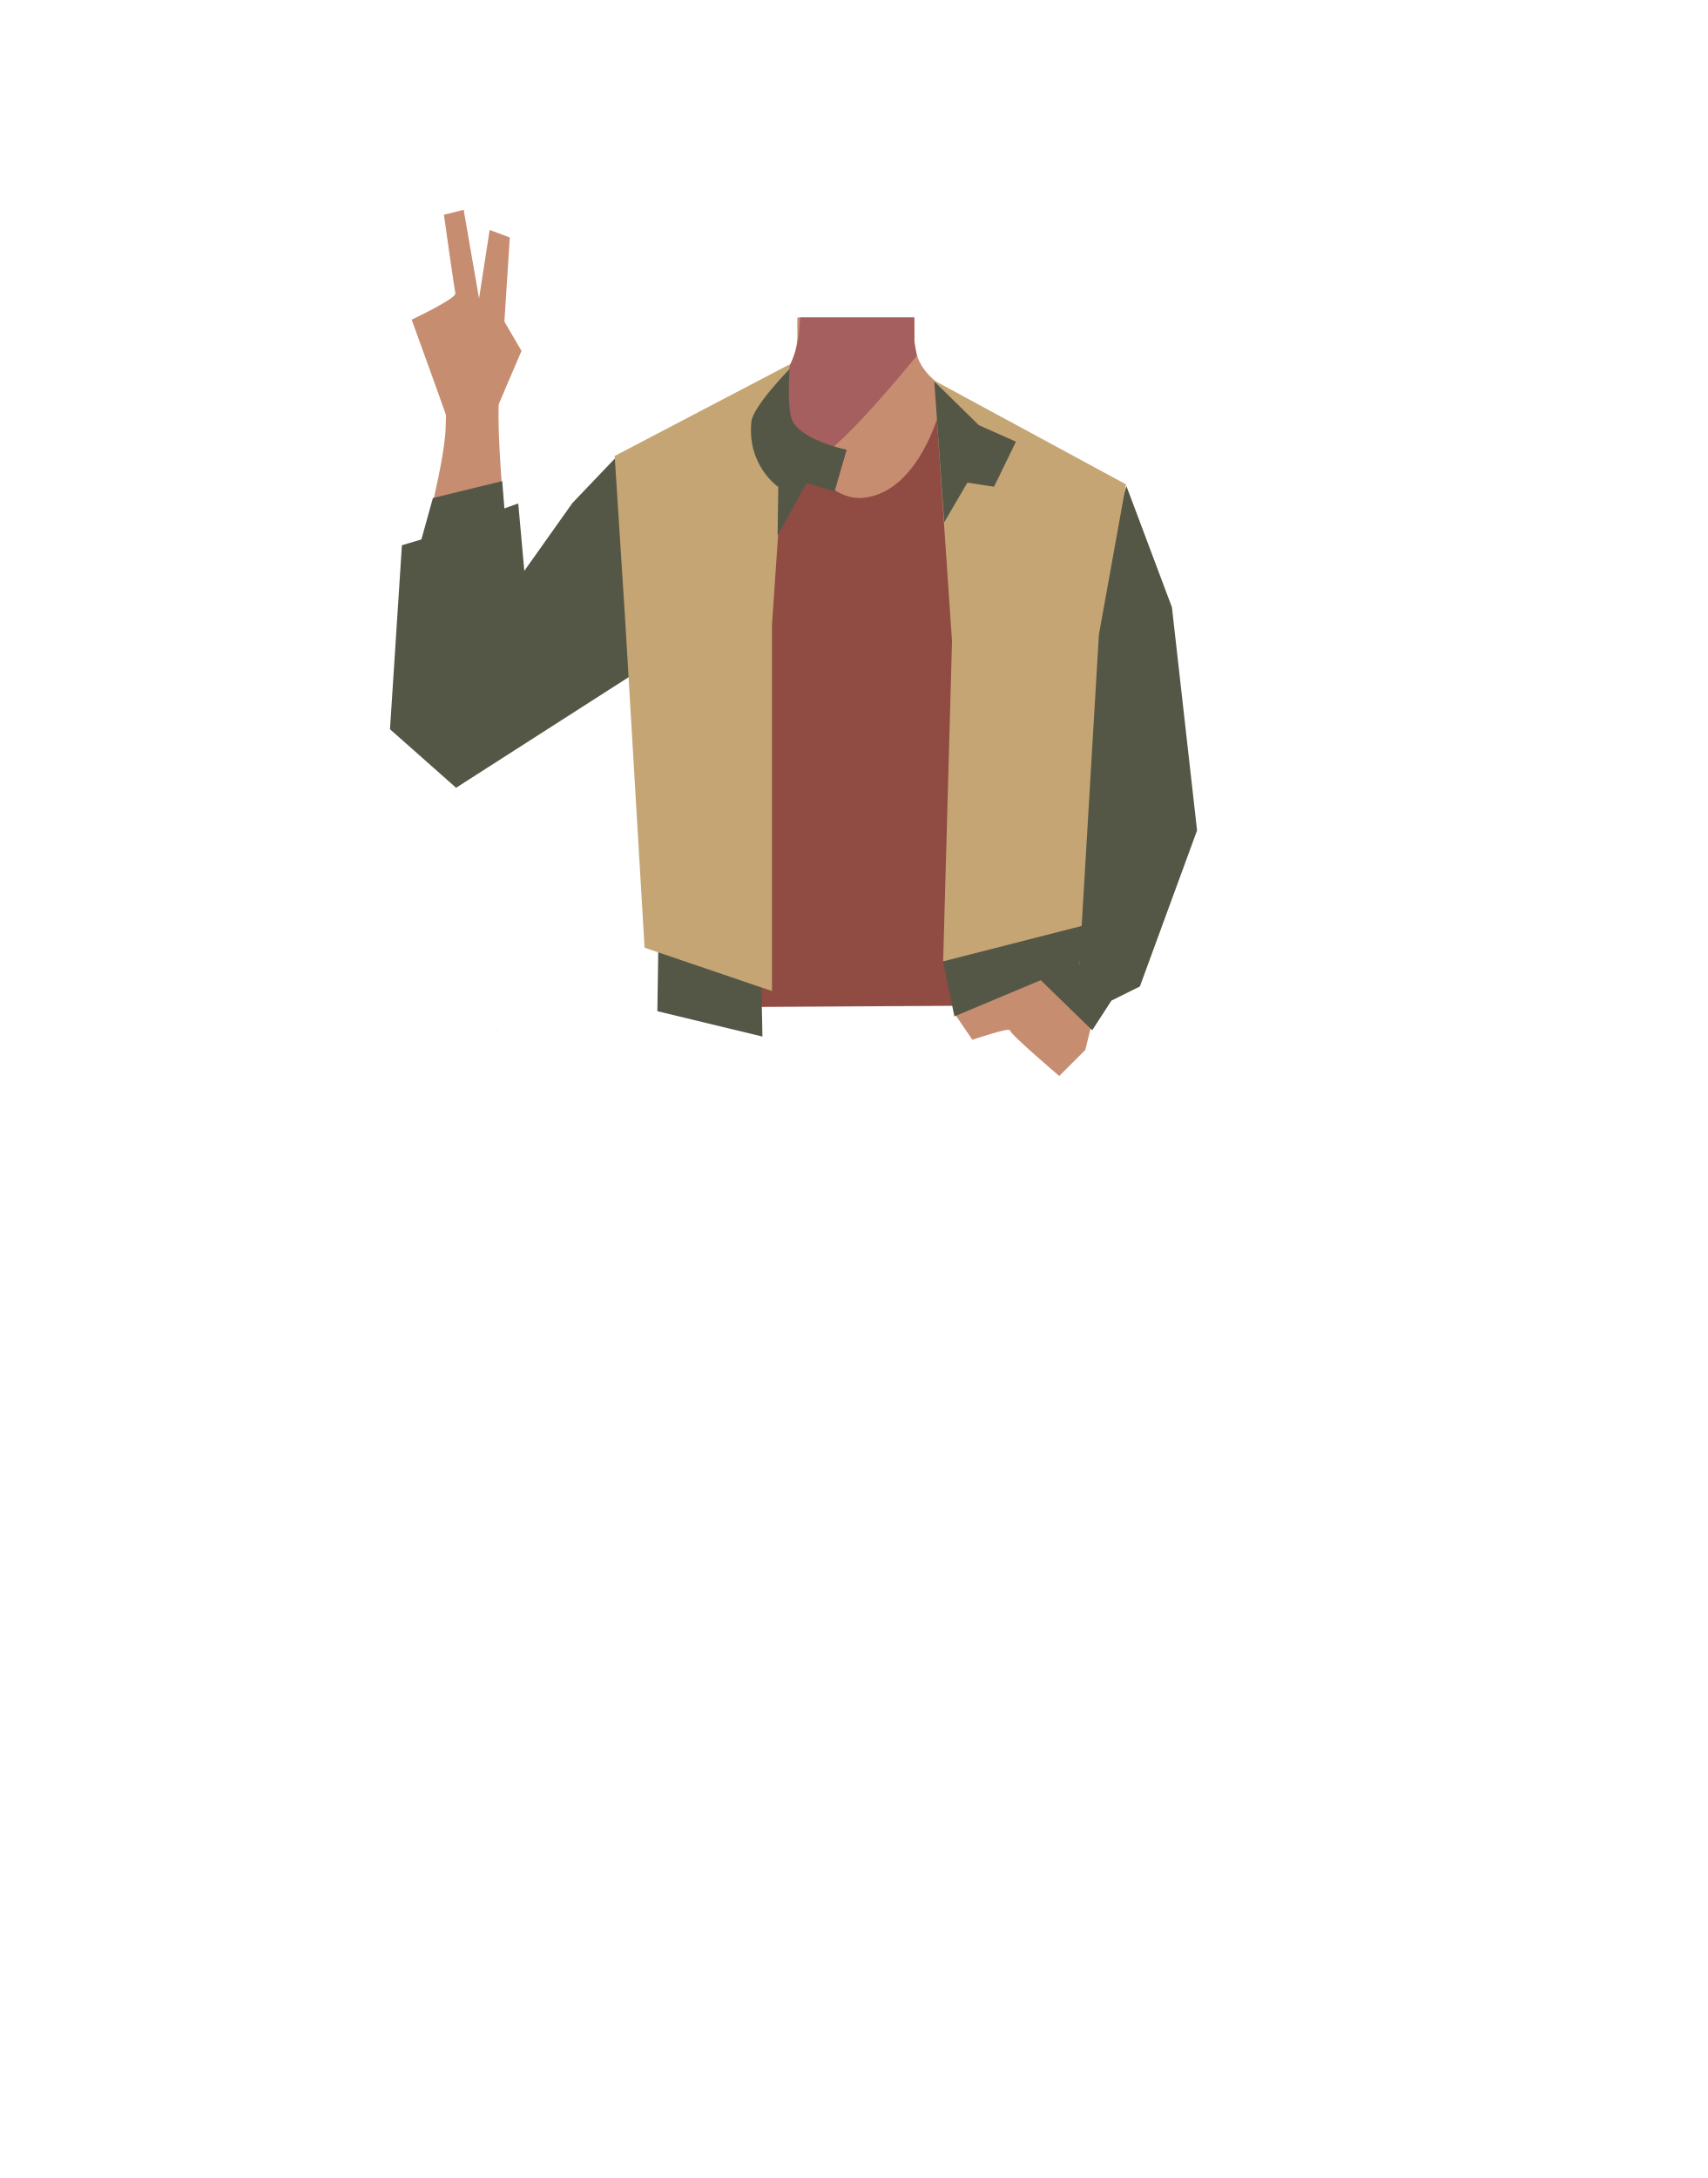
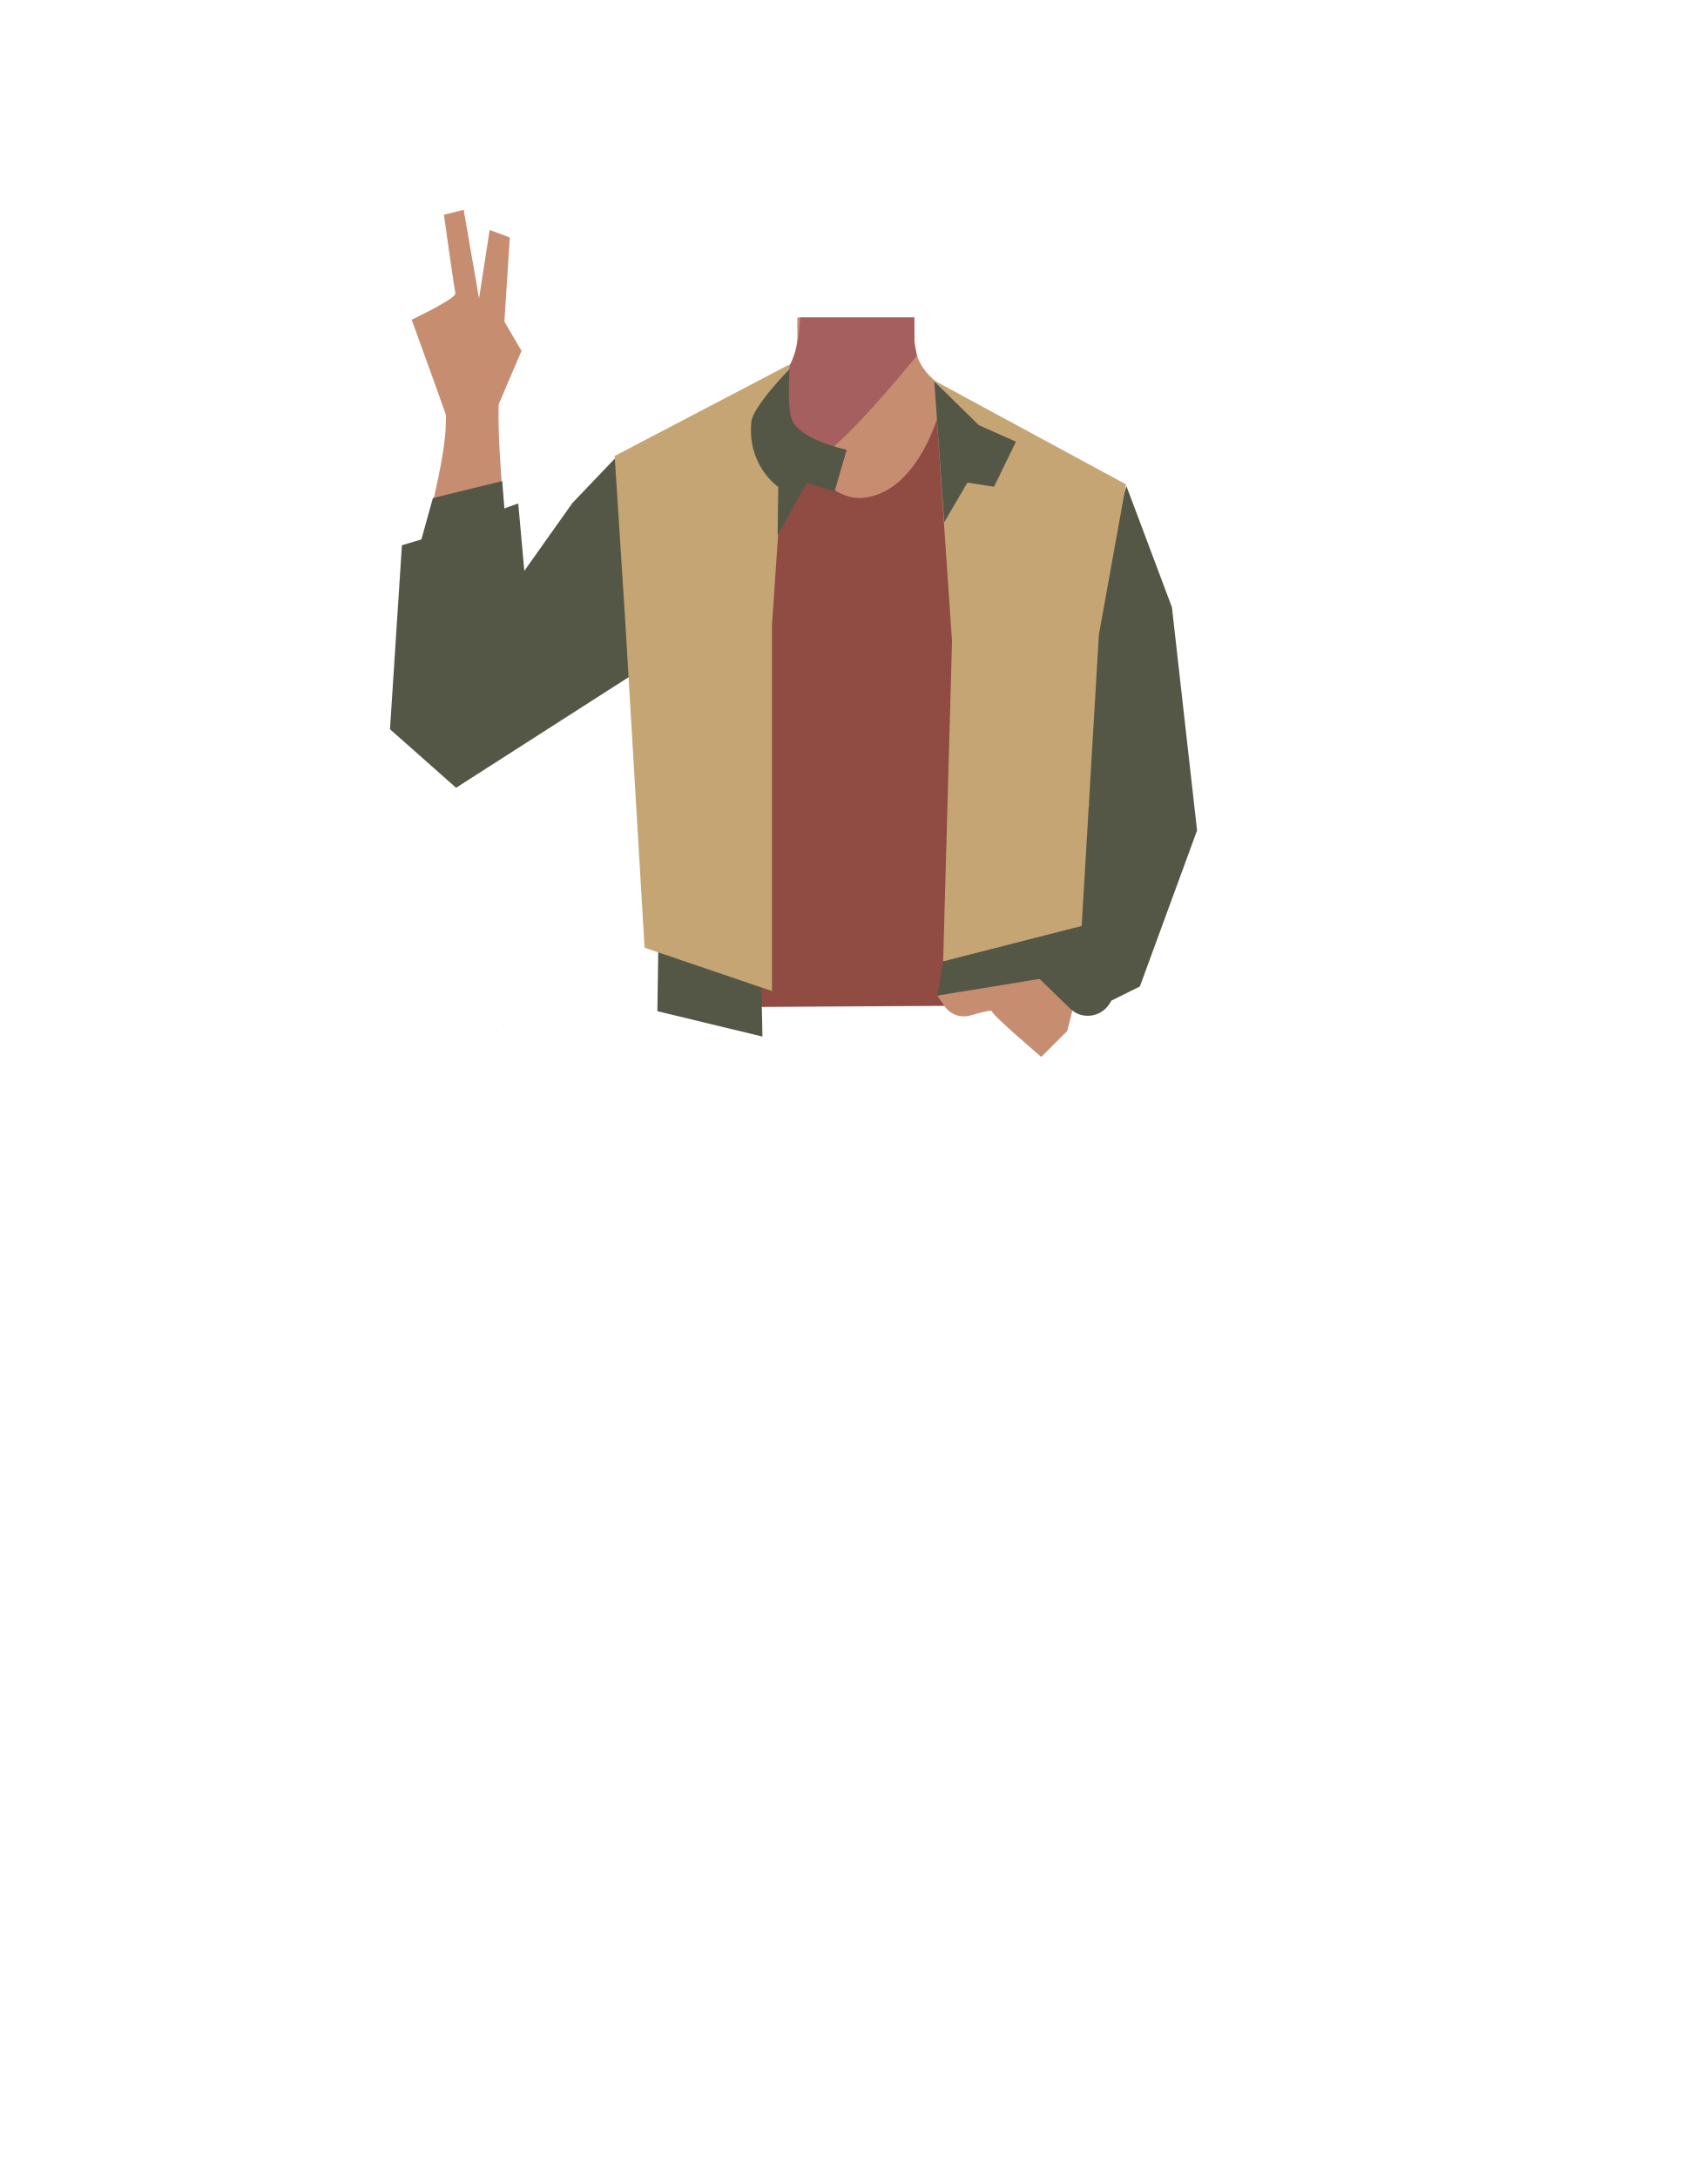
<svg xmlns="http://www.w3.org/2000/svg" version="1.1" id="Calque_1" x="0px" y="0px" viewBox="0 0 788 1005" style="enable-background:new 0 0 788 1005;" xml:space="preserve">
  <style type="text/css">
	.st0{fill:#C78D71;}
	.st1{fill:#A45F5E;}
	.st2{fill:none;stroke:#000000;stroke-width:3;stroke-miterlimit:10;}
	.st3{fill:#473415;}
	.st4{fill:#472E1D;}
	.st5{fill:#555746;}
	.st6{fill:#904B43;}
	.st7{fill:#C5A574;}
</style>
  <g id="Calque_1_00000146473592929493346520000004892592323464698544_">
    <path class="st0" d="M207.4,196.1c-0.6-2.4-17.4-48.6-17.4-48.6s20.8-9.8,20.2-12.2s-5.3-36.2-5.3-36.2l9.1-2.3l7.1,40.9l4.9-31.6   l9.3,3.5l-2.5,38.8l7.9,13.5l-12.4,29L207.4,196.1z" />
    <polygon points="229.5,475.3 229.6,475.3 229.5,475.2  " />
    <polygon points="229.6,475.3 229.7,475.3 229.7,475.2  " />
    <polygon points="229.5,475.3 229.6,475.3 229.5,475.2  " />
    <polygon points="229.6,475.3 229.7,475.3 229.7,475.2  " />
-     <path class="st0" d="M515.1,239.6c-0.6,38.4-26.2,33.2-36.9,42.3c-12.6,10.8-8.3,50-17.2,64c-2.5,3.8-11.4,10.1-15.8,9.1   c-12.5-2.9-24-30.7-34.8-37.7c-6.3-4.1-23.6-3.6-30.2,0c-11.3,6.2-22.3,34.9-34.8,37.7c-4.4,1-13.4-5.2-15.8-9.1   c-8.9-14-4.6-53.2-17.2-64c-10.6-9.1-36.2-3.9-36.9-42.3c-0.4-26.6,35-37.3,35-37.3l40.1-19.9c2.6-1.3,5-2.9,7.1-4.8   c0.8-0.7,1.6-1.5,2.3-2.3l0.6-0.7v-0.1c3.9-4.7,6.5-10.4,7.2-16.4c0.2-1.4,0.3-2.8,0.2-4.2V151v-4.5H422l0.1,5v1.5v3.2   c0,0.3,0,0.7,0,1l0,0c0,0.6,0.1,1.3,0.2,2c0.2,1.5,0.5,3.1,0.9,4.6c2.2,7.6,9.2,13.6,16.4,17.2l38.4,23.5c1,0.5,4.5,5.9,5.5,6.3   C490.2,213.3,515.5,216.3,515.1,239.6z" />
-     <path class="st1" d="M423.2,164.1l-1,1.2c-5.2,6.3-28.8,35-41.8,44.3c-3.2,2.3-5.7,3.4-7.2,2.7c-6.8-3.3-14.8-35.1-14.8-35.1   l0.1-0.1c0.6-0.6,1.2-1.2,1.7-1.9c0.3-0.4,0.7-0.8,1-1.3l0.1-0.1c3.3-4.5,5.6-9.7,6.7-15.2c0-0.2,0.1-0.4,0.1-0.6   c0.3-1.4,0.5-3,0.7-4.8c0.1-0.7,0.1-1.4,0.2-2.2c0.1-1.4,0.2-2.9,0.3-4.5h52.7v0.2v4.3v6.7l0.1,0.8l0.1,0.7l0.9,4.6L423.2,164.1z" />
+     <path class="st0" d="M515.1,239.6c-0.6,38.4-26.2,33.2-36.9,42.3c-12.6,10.8-8.3,50-17.2,64c-2.5,3.8-11.4,10.1-15.8,9.1   c-12.5-2.9-24-30.7-34.8-37.7c-6.3-4.1-23.6-3.6-30.2,0c-11.3,6.2-22.3,34.9-34.8,37.7c-4.4,1-13.4-5.2-15.8-9.1   c-8.9-14-4.6-53.2-17.2-64c-10.6-9.1-36.2-3.9-36.9-42.3c-0.4-26.6,35-37.3,35-37.3l40.1-19.9c2.6-1.3,5-2.9,7.1-4.8   c0.8-0.7,1.6-1.5,2.3-2.3l0.6-0.7v-0.1c3.9-4.7,6.5-10.4,7.2-16.4c0.2-1.4,0.3-2.8,0.2-4.2V151v-4.5h54l0.1,5v1.5v3.2   c0,0.3,0,0.7,0,1l0,0c0,0.6,0.1,1.3,0.2,2c0.2,1.5,0.5,3.1,0.9,4.6c2.2,7.6,9.2,13.6,16.4,17.2l38.4,23.5c1,0.5,4.5,5.9,5.5,6.3   C490.2,213.3,515.5,216.3,515.1,239.6z" />
+     <path class="st1" d="M423.2,164.1l-1,1.2c-5.2,6.3-28.8,35-41.8,44.3c-3.2,2.3-5.7,3.4-7.2,2.7c-6.8-3.3-14.8-35.1-14.8-35.1   l0.1-0.1c0.6-0.6,1.2-1.2,1.7-1.9c0.3-0.4,0.7-0.8,1-1.3l0.1-0.1c3.3-4.5,5.6-9.7,6.7-15.2c0-0.2,0.1-0.4,0.1-0.6   c0.3-1.4,0.5-3,0.7-4.8c0.1-0.7,0.1-1.4,0.2-2.2c0.1-1.4,0.2-2.9,0.3-4.5H422v0.2v4.3v6.7l0.1,0.8l0.1,0.7l0.9,4.6L423.2,164.1z" />
    <path class="st0" d="M217.4,356.3c17.7-2.3,21.5-25.6,22.4-34.2s-0.9-26.1-1.8-34.8c-2.3-22.1-10.5-88.8-7.1-110.3   c2.4-15-25.8-4-25.8-4s1.4,17.9,0.3,28.6c-2.4,22.6-12.1,52-17.4,89.1c-1.4,9.8-0.7,29.8,1.4,39.3   C195.3,356.7,212.2,357,217.4,356.3z" />
    <path class="st2" d="M334.6,246.6c-8.5,26.3-35.5,43.8-35.5,43.8s-48.2,39.4-64.1,52.8c-7.5,6.3-22.8,19.7-39.1,1.5l0,0   c-13.4-15-1.2-30.5,5.4-37.2c13.3-13.7,43.2-38.6,53.9-54.2c7.9-11.6,15.6-32.7,38.1-41.5c0,0,17.5-9.3,32.5,4l0.6,0.5   C334.9,223.8,338.1,235.7,334.6,246.6L334.6,246.6z" />
  </g>
  <g id="Calque_7">
-     <polygon points="230.2,479.5 230.3,479.5 230.2,479.5  " />
+     <path d="M230.2,479.5h0.1H230.2z" />
    <polygon points="230.3,479.5 230.4,479.5 230.4,479.5  " />
-     <polygon points="230.2,479.5 230.3,479.5 230.2,479.5  " />
+     <path d="M230.2,479.5h0.1H230.2z" />
    <polygon points="230.3,479.5 230.4,479.5 230.4,479.5  " />
    <polygon class="st3" points="316.7,451.3 318.2,428.8 473.2,428.8 475.2,448.3  " />
    <circle class="st4" cx="463.9" cy="422.1" r="4.7" />
    <polyline class="st5" points="521.4,401.6 515.1,388 504.2,344.3 505.8,317.1 497.8,232.3 448.1,185 396.1,250.8 344.3,182.8    285.1,210.2 264.2,232.1 242,263.4 239.2,232.3 232.8,234.6 231.8,222 199.8,229.8 194.5,248.9 185.5,251.6 180,336.5 210.5,363.5    316.8,295.4 319.4,365.6 311.7,414.3 312.5,451.4 482.2,449 478.2,402.6 472.9,368.8 475.2,284.1  " />
    <path class="st2" d="M463.5,238.4c-6.4,26.9,7.5,55.9,7.5,55.9s20.6,58.8,27.2,78.4c3.1,9.3,9.2,28.7,32.6,21.7l0,0   c19.3-5.8,16.9-25.4,14.8-34.5c-4.2-18.6-16.7-55.5-17.7-74.4c-0.7-14.1,3.7-36-10.8-55.3c0,0-10.1-17.1-29.9-13.5l-0.8,0.1   C475.1,218.8,466.1,227.3,463.5,238.4L463.5,238.4z" />
    <path class="st6" d="M434,188.5c0,0,53.8,21.2,70.1,31.9c28.6,18.9-18,83.4-18,83.4l-10.3,72.3l5,74.7l-7.7,13.1l-153.3,0.9   l-8.3-13.2l0.6-72c0,0,15.2-58.5,4.6-72.2c-23.8-30.7-21.8-93.8-21.8-93.8l63.7-25.2c0,0,16.9,43.7,39.9,41.3   C424.4,227.1,434,188.5,434,188.5z" />
    <polygon class="st5" points="303.4,466.6 303.9,433 351,433 351.9,478.3  " />
-     <path class="st0" d="M440.9,468.2l39.8-17.5l22.8,23.3l-2.6,10.5l-12,12c0,0-22.7-19.3-22.7-21s-17.4,4.3-17.4,4.3L440.9,468.2z" />
-     <polygon class="st5" points="519.9,224.3 540.9,280.2 552.5,383.2 526.1,455.2 513,461.7 504.1,475.4 474.3,446.4 502.5,371.9    497,293.5  " />
+     <path class="st0" d="M432.6,459.4l39.8-17.5l22.8,23.3l-2.6,10.5l-12,12c0,0-22.7-19.3-22.7-21c0-0.9-5.1,0.4-9.8,1.8   c-4.6,1.4-9.5-0.3-12.2-4.3L432.6,459.4z" />
+     <path class="st5" d="M519.9,224.3l21,55.9l11.6,103l-26.4,72l-13.1,6.5l-1,1.6c-4.1,6.3-12.9,7.3-18.2,2l-19.4-18.9l28.2-74.5   l-5.5-78.4L519.9,224.3z" />
    <polygon class="st7" points="431.2,175.6 439.4,295.9 435.3,443.6 498.2,444.8 507.2,292.8 519.7,223.5  " />
    <polygon class="st5" points="468.9,203.8 458.8,224.6 446.5,222.7 435.8,241 431.2,176 451.8,196.2  " />
    <polygon class="st7" points="364.5,168.1 356.3,288.4 356.3,457.3 297.5,437.3 288.5,285.2 283.7,210.4  " />
-     <path class="st5" d="M364.5,170.2c0,0-1.6,19.3,1.5,24.5c5.4,9,24.8,12.8,24.8,12.8l-5.6,19.3l-12.9-3.9l-13.4,24.1l0.3-22.3   c0,0-14.5-9.8-12.4-30.2C347.7,187.3,364.5,170.2,364.5,170.2z" />
-     <polygon class="st5" points="440.5,469 435.3,443.6 501.1,426.8 498.2,444.8  " />
+     <path class="st5" d="M364.5,170.2c0,0-1.6,19.3,1.5,24.5c5.4,9,24.8,12.8,24.8,12.8l-5.6,19.3l-12.9-3.9L358.9,247l0.3-22.3   c0,0-14.5-9.8-12.4-30.2C347.7,187.3,364.5,170.2,364.5,170.2z" />
+     <polygon class="st5" points="432.6,459.4 435.3,443.6 501.1,426.8 499.5,448.5  " />
  </g>
</svg>
